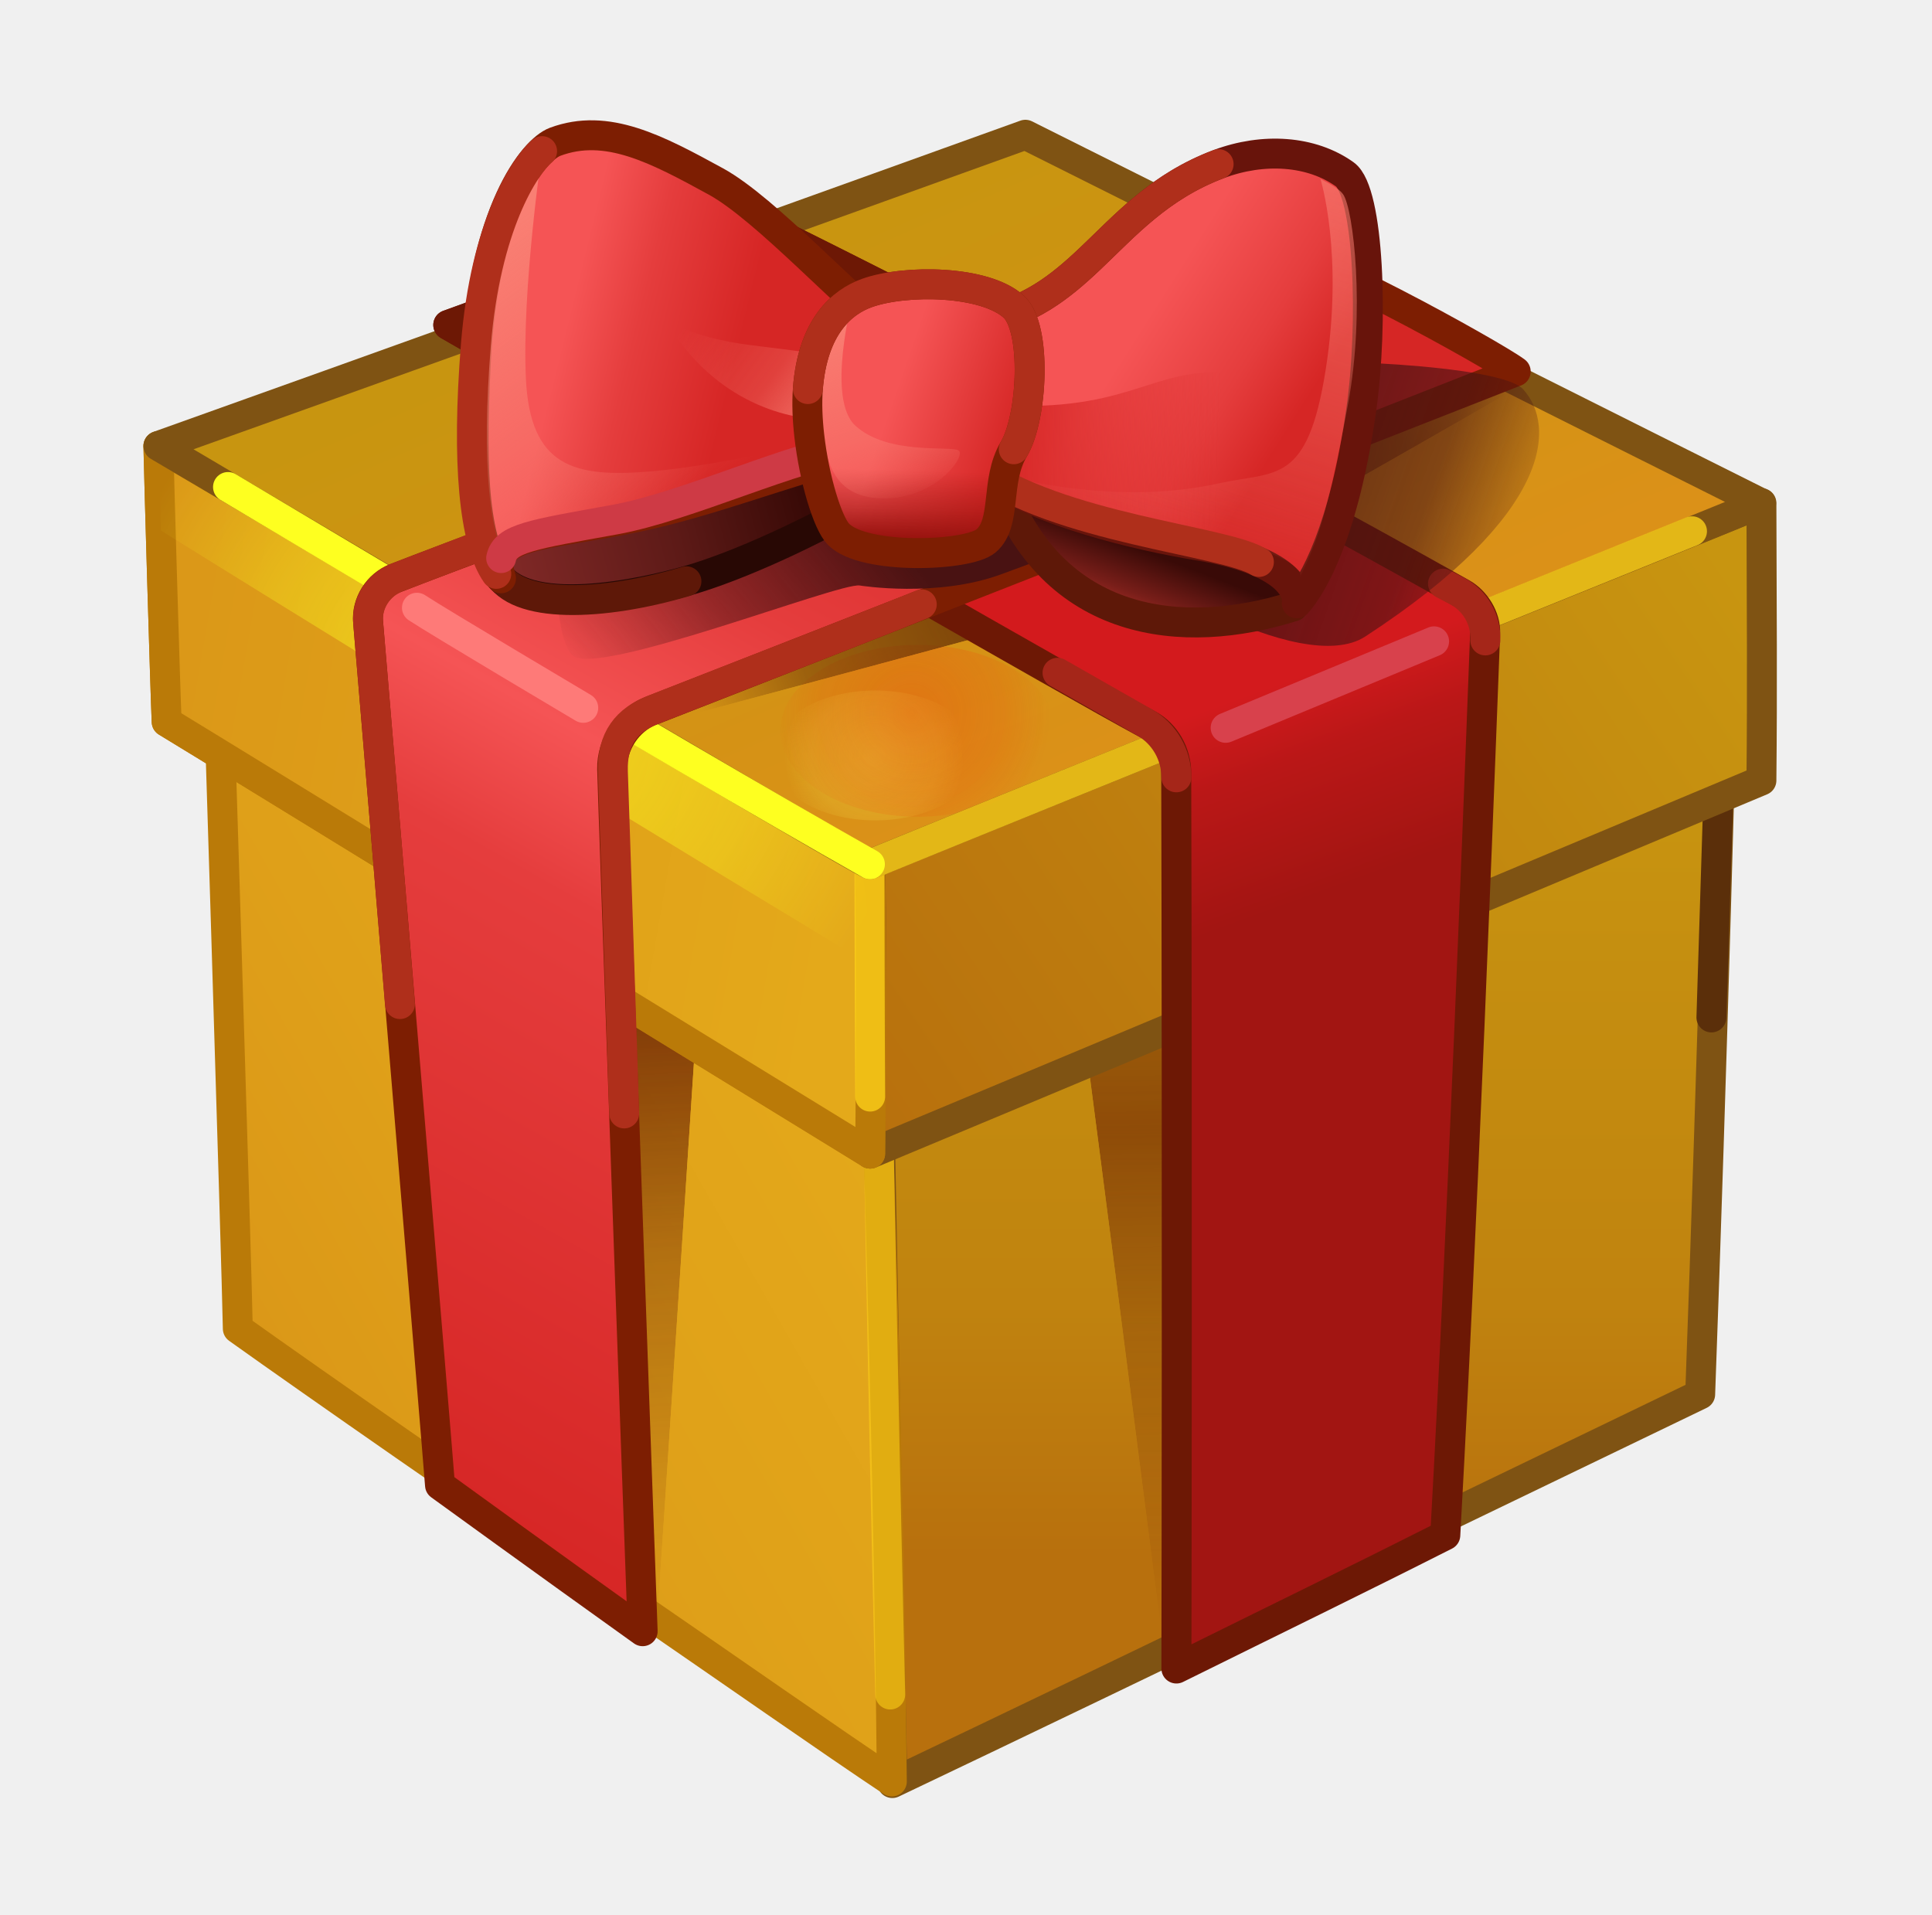
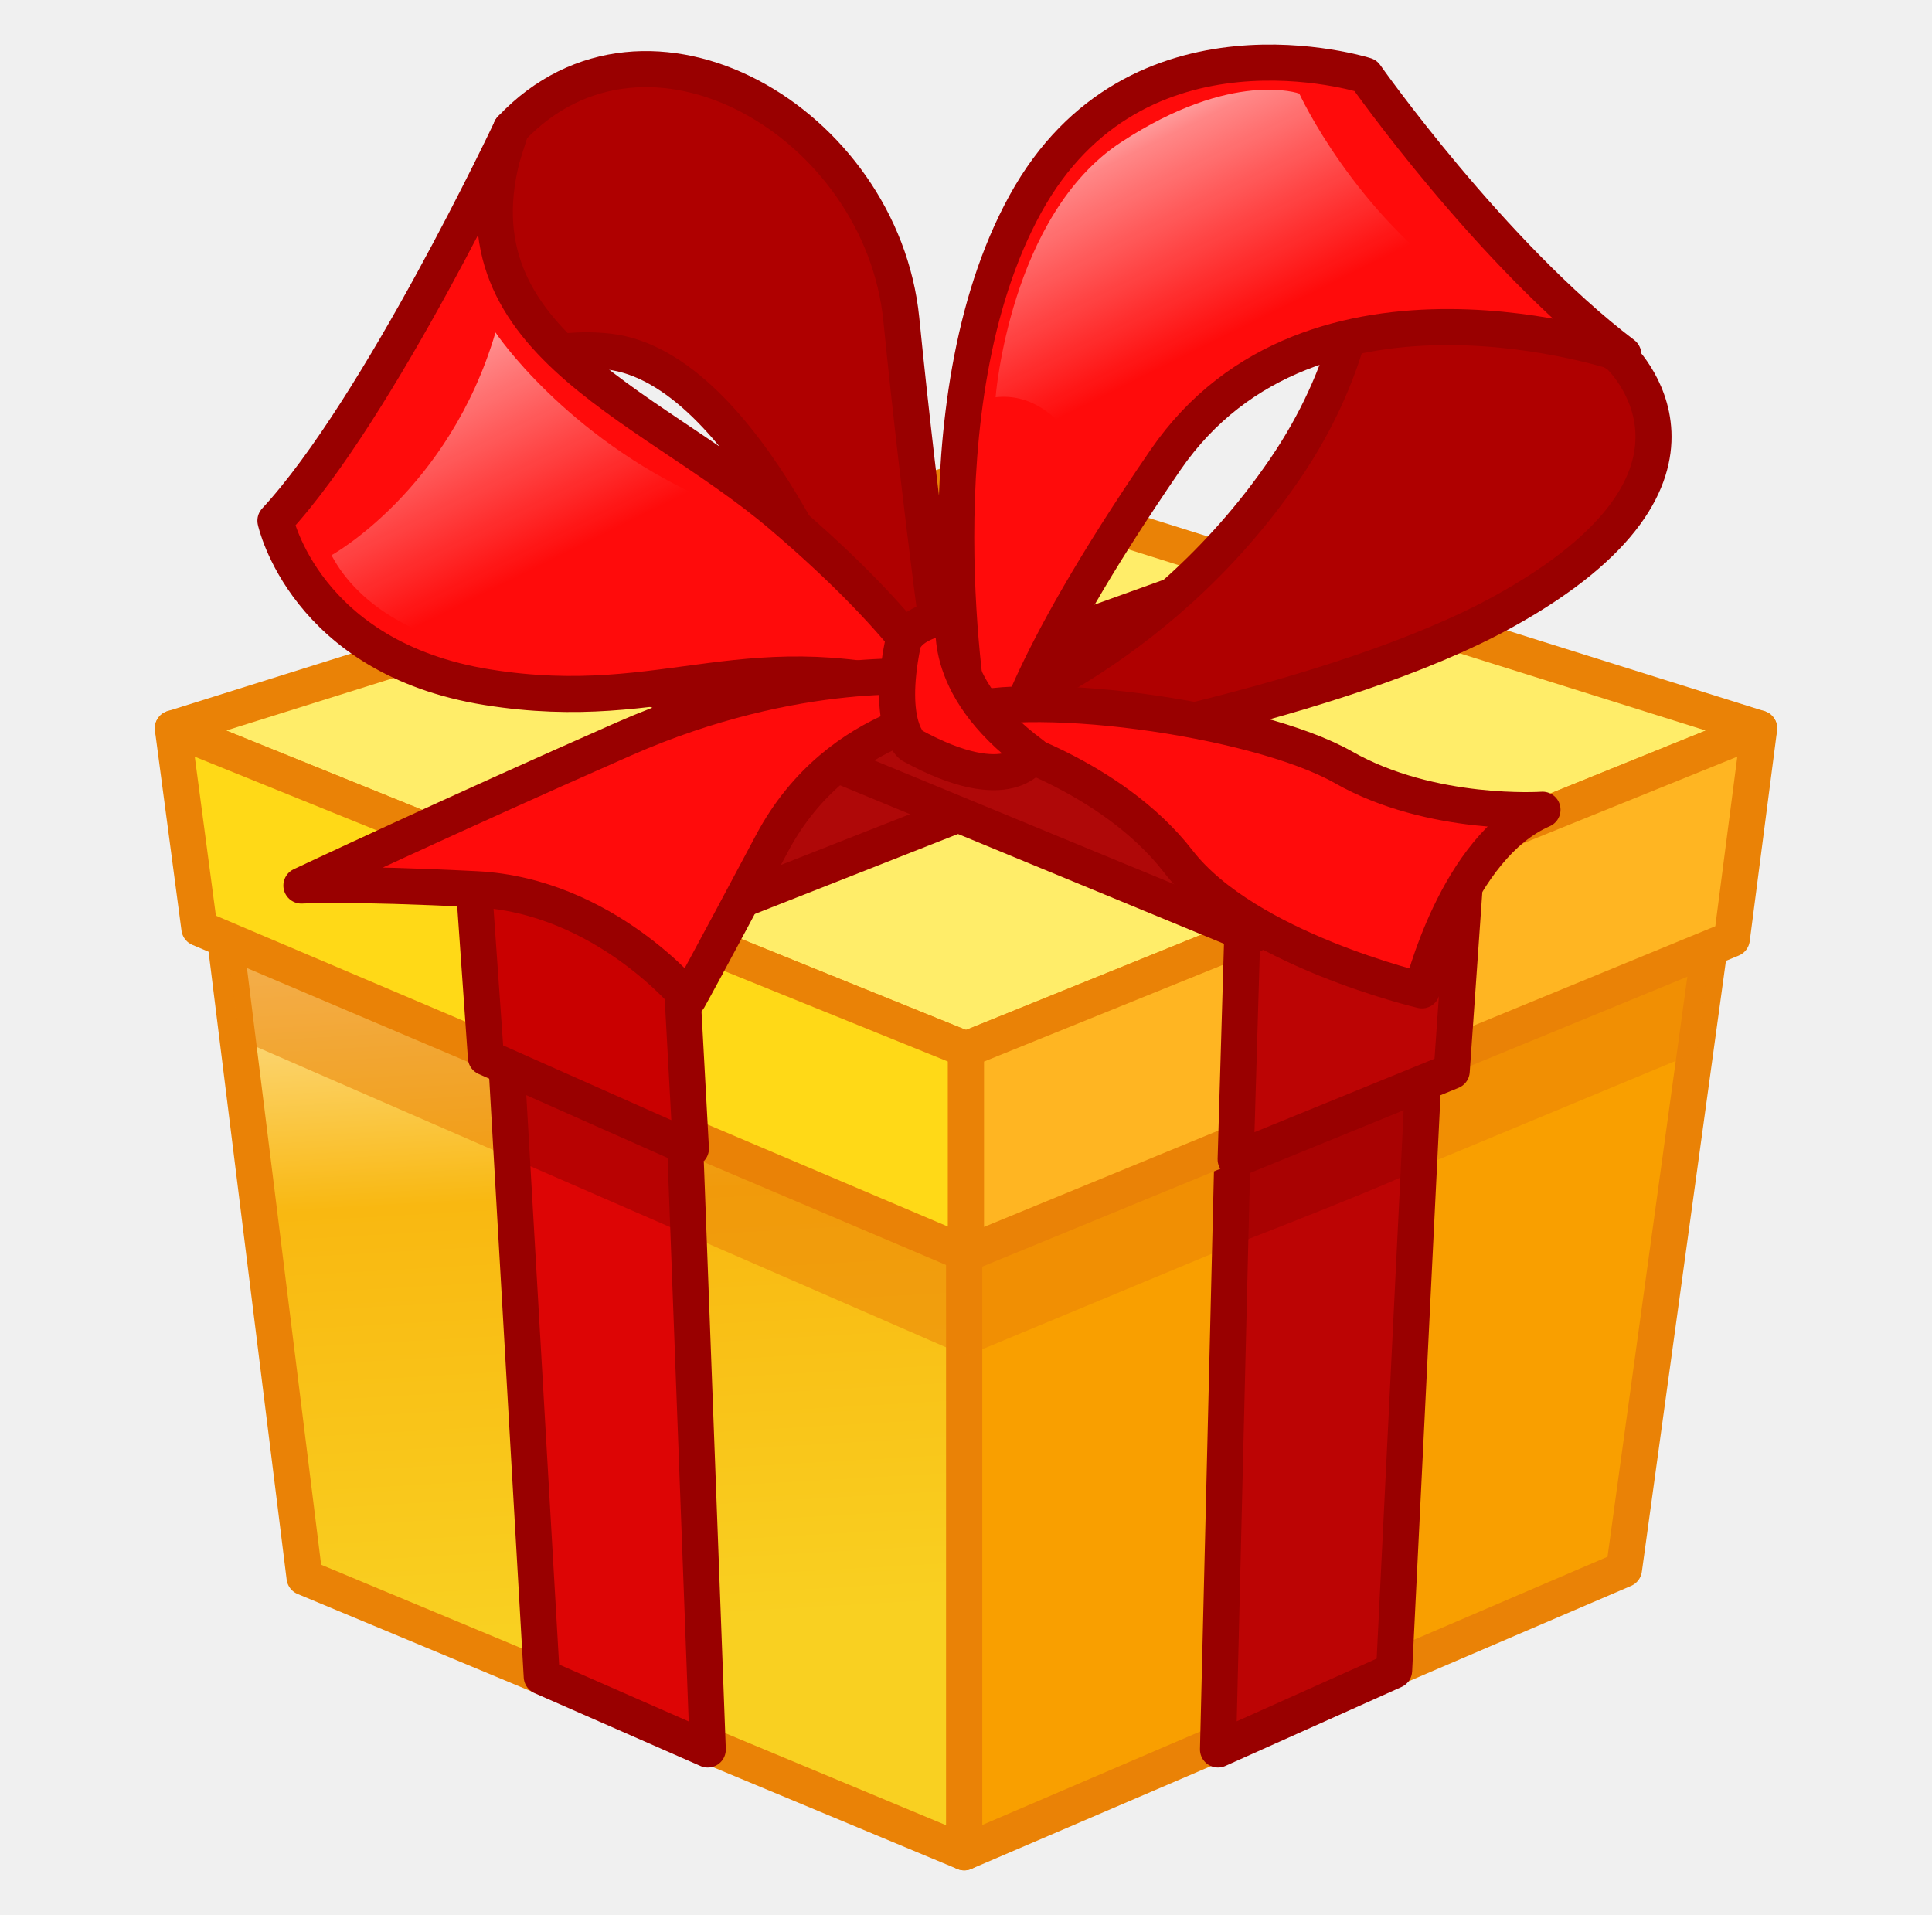
<svg xmlns="http://www.w3.org/2000/svg" width="113" height="112" viewBox="0 0 113 112" fill="none">
-   <mask id="mask0_40_5875" style="mask-type:luminance" maskUnits="userSpaceOnUse" x="0" y="0" width="113" height="112">
-     <path d="M112.5 0H0.5V112H112.5V0Z" fill="white" />
-   </mask>
-   <g mask="url(#mask0_40_5875)">
-     <path d="M53.456 68.118C53.456 68.118 26.121 72.969 14.363 77.112C13.735 55.125 12.539 33.867 12.539 33.867C12.539 33.867 36.171 31.328 53.458 24.664C53.539 26.978 53.456 68.118 53.456 68.118Z" fill="url(#paint0_linear_40_5875)" />
-     <path d="M53.456 68.118C53.456 68.118 26.121 72.969 14.363 77.112C13.735 55.125 12.539 33.867 12.539 33.867C12.539 33.867 36.171 31.328 53.458 24.664C53.539 26.978 53.456 68.118 53.456 68.118Z" stroke="#76430E" stroke-width="1.75" stroke-linecap="round" stroke-linejoin="round" />
-     <path d="M53.283 62.185C62.733 67.582 83.032 74.332 98.301 81.387C99.484 59.828 100.688 36.153 100.688 36.153C100.688 36.153 81.603 28.189 53.536 24.779C52.901 31.44 51.477 38.717 53.283 62.185Z" fill="url(#paint1_linear_40_5875)" />
-     <path d="M53.283 62.185C62.733 67.582 83.032 74.332 98.301 81.387C99.484 59.828 100.688 36.153 100.688 36.153C100.688 36.153 81.603 28.189 53.536 24.779C52.901 31.44 51.477 38.717 53.283 62.185Z" stroke="#7F5313" stroke-width="1.75" stroke-linecap="round" stroke-linejoin="round" />
-     <path d="M56.501 24.535C54.759 43.556 56.57 67.31 56.57 67.31" stroke="#6B3700" stroke-width="1.75" stroke-linecap="round" stroke-linejoin="round" />
-     <path d="M99.441 81.556C96.34 83.043 64.443 98.465 52.191 104.289C52.139 101.008 51.264 56 51.264 56C51.264 56 99.248 36.705 100.841 36.014C100.715 40.866 100.141 62.508 99.441 81.556Z" fill="url(#paint2_linear_40_5875)" />
-     <path d="M99.441 81.556C96.34 83.043 64.443 98.465 52.191 104.289C52.139 101.008 51.264 56 51.264 56C51.264 56 99.248 36.705 100.841 36.014C100.715 40.866 100.141 62.508 99.441 81.556Z" stroke="#7F5313" stroke-width="1.75" stroke-linecap="round" stroke-linejoin="round" />
-     <path d="M52.163 104.197C48.748 101.927 42.66 97.663 36.208 93.228C27.763 87.422 18.646 81.09 13.909 77.711C13.858 74.43 12.6 34.371 12.6 34.371C12.6 34.371 35.172 46.922 51.185 55.92C51.141 63.219 51.906 79.078 52.163 104.197Z" fill="url(#paint3_linear_40_5875)" />
-     <path d="M52.163 104.197C48.748 101.927 42.66 97.663 36.208 93.228C27.763 87.422 18.646 81.09 13.909 77.711C13.858 74.43 12.6 34.371 12.6 34.371C12.6 34.371 35.172 46.922 51.185 55.92C51.141 63.219 51.906 79.078 52.163 104.197Z" stroke="#BA7A08" stroke-width="1.75" stroke-linecap="round" stroke-linejoin="round" />
-     <g opacity="0.6">
-       <mask id="mask1_40_5875" style="mask-type:luminance" maskUnits="userSpaceOnUse" x="62" y="45" width="17" height="52">
-         <path d="M68.055 96.484C68.055 96.484 62.741 54.836 62.355 52.602C61.969 50.367 78.68 43.148 78.746 46.101C78.812 49.055 78.746 91.399 78.746 91.399L68.055 96.484Z" fill="url(#paint4_linear_40_5875)" />
-       </mask>
-       <g mask="url(#mask1_40_5875)">
-         <path d="M68.055 96.484C68.055 96.484 62.741 54.836 62.355 52.602C61.969 50.367 78.68 43.148 78.746 46.101C78.812 49.055 78.746 91.399 78.746 91.399L68.055 96.484Z" fill="url(#paint5_linear_40_5875)" />
+   <g clip-path="url(#clip0_242_4199)">
+     <mask id="mask0_242_4199" style="mask-type:luminance" maskUnits="userSpaceOnUse" x="-4" y="-4" width="121" height="120">
+       <path d="M116.5 -4H-3.5V116H116.5V-4Z" fill="white" />
+     </mask>
+     <g mask="url(#mask0_242_4199)">
+       <path d="M55.332 29.077L11.901 43.998L56.931 61.995L101.872 43.82L55.332 29.077Z" fill="#FFED69" />
+       <path d="M55.332 29.077L11.901 43.998L56.931 61.995L101.872 43.82L55.332 29.077Z" stroke="#EA8206" stroke-width="2.109" stroke-linecap="round" stroke-linejoin="round" />
+       <path d="M56.309 71.708L55.332 29.077L56.309 71.708Z" fill="#FFED69" />
+       <path d="M56.309 71.708L55.332 29.077" stroke="#EA8206" stroke-width="2.109" stroke-linecap="round" stroke-linejoin="round" />
+       <path d="M17.812 92.256L11.826 44.114L56.398 61.946V108.34L17.812 92.256Z" fill="url(#paint0_linear_242_4199)" />
+       <path d="M17.812 92.256L11.826 44.114L56.398 61.946V108.34L17.812 92.256Z" stroke="#EA8206" stroke-width="2.109" stroke-linecap="round" stroke-linejoin="round" />
+       <path d="M94.985 91.786L101.619 43.581L56.398 61.946V108.34L94.985 91.786Z" fill="#F99F00" />
+       <path d="M94.985 91.786L101.619 43.581L56.398 61.946V108.34L94.985 91.786Z" stroke="#EA8206" stroke-width="2.109" stroke-linecap="round" stroke-linejoin="round" />
+       <g opacity="0.54">
+         <path d="M14.005 60.796L12.452 49.106L56.5 67.353V79.312L14.005 60.796Z" fill="#EA8206" />
+         <path d="M99.242 61.537L100.84 49.224L56.5 67.353V79.312L99.242 61.537Z" fill="#EA8206" />
      </g>
+       <path d="M71.239 102.325L72.386 54.922L83.843 50.925L81.541 97.707L71.239 102.325Z" fill="#BC0404" />
+       <path d="M41.397 102.326L39.613 54.656L28.955 50.659L31.686 98.062L41.397 102.326Z" fill="#DD0505" />
+       <g opacity="0.54">
+         <path d="M29.362 56.112L39.956 60.5L40.314 72.26L29.826 67.69L29.362 56.112Z" fill="#990000" />
+         <path d="M83.446 56.335L72.549 60.791L71.97 72.878C71.97 72.878 83.045 68.603 83.102 68.249C83.16 67.895 83.446 56.335 83.446 56.335Z" fill="#990000" />
+       </g>
+       <path d="M71.239 102.325L72.386 54.922L83.843 50.925L81.541 97.707L71.239 102.325Z" stroke="#990000" stroke-width="2.109" stroke-linecap="round" stroke-linejoin="round" />
+       <path d="M41.397 102.326L39.613 54.656L28.955 50.659L31.686 98.062L41.397 102.326Z" stroke="#990000" stroke-width="2.109" stroke-linecap="round" stroke-linejoin="round" />
+       <path d="M56.5 28.046L10.108 42.602L56.5 61.376L102.891 42.602L56.5 28.046Z" fill="#FFED69" />
+       <path d="M56.5 28.046L10.108 42.602L56.5 61.376L102.891 42.602L56.5 28.046Z" stroke="#EA8206" stroke-width="2.109" stroke-linecap="round" stroke-linejoin="round" />
+       <path d="M11.661 54.292L10.108 42.602L56.5 61.377V73.335L11.661 54.292Z" fill="#FFD917" />
+       <path d="M11.661 54.292L10.108 42.602L56.5 61.377V73.335L11.661 54.292Z" stroke="#EA8206" stroke-width="2.109" stroke-linecap="round" stroke-linejoin="round" />
+       <path d="M101.293 54.916L102.891 42.602L56.5 61.377V73.335L101.293 54.916Z" fill="#FFB522" />
+       <path d="M101.293 54.916L102.891 42.602L56.5 61.377V73.335L101.293 54.916Z" stroke="#EA8206" stroke-width="2.109" stroke-linecap="round" stroke-linejoin="round" />
+       <path d="M27.559 49.584L73.032 33.242L84.046 36.617L38.927 54.38L27.559 49.584Z" fill="#AF0808" />
+       <path d="M27.559 49.584L73.032 33.242L84.046 36.617L38.927 54.38L27.559 49.584Z" stroke="#990000" stroke-width="2.109" stroke-linecap="round" stroke-linejoin="round" />
+       <path d="M40.411 67.178L39.721 54.506L27.559 49.584L28.421 61.85L40.411 67.178Z" fill="#C90000" />
+       <path d="M40.411 67.178L39.721 54.506L27.559 49.584L28.421 61.85L40.411 67.178Z" stroke="#990000" stroke-width="2.109" stroke-linecap="round" stroke-linejoin="round" />
+       <path d="M85.823 49.584L40.349 33.242L29.336 36.617L72.386 54.389L85.823 49.584Z" fill="#AF0808" />
+       <path d="M85.823 49.584L40.349 33.242L29.336 36.617L72.386 54.389L85.823 49.584Z" stroke="#990000" stroke-width="2.109" stroke-linecap="round" stroke-linejoin="round" />
+       <path d="M72.271 67.809L72.652 54.922L85.823 49.584L84.909 62.649L72.271 67.809Z" fill="#BC0404" />
+       <path d="M72.271 67.809L72.652 54.922L85.823 49.584L84.909 62.649L72.271 67.809Z" stroke="#990000" stroke-width="2.109" stroke-linecap="round" stroke-linejoin="round" />
+       <path d="M60.388 44.143C60.388 44.143 78.21 41.15 87.955 35.759C102.324 27.81 94.68 20.779 94.68 20.779C94.68 20.779 80.999 12.399 78.88 5.798C78.88 5.798 82.74 16.337 75.145 27.448C67.551 38.558 56.743 42.103 56.743 42.103L60.388 44.143Z" fill="#AF0000" />
+       <path d="M60.388 44.143C60.388 44.143 78.21 41.15 87.955 35.759C102.324 27.81 94.68 20.779 94.68 20.779C94.68 20.779 80.999 12.399 78.88 5.798C78.88 5.798 82.74 16.337 75.145 27.448C67.551 38.558 56.743 42.103 56.743 42.103L60.388 44.143Z" stroke="#990000" stroke-width="2.109" stroke-linecap="round" stroke-linejoin="round" />
+       <path d="M56.743 42.103C56.743 42.103 53.495 23.713 59.972 11.931C66.448 0.148 79.866 4.412 79.866 4.412C79.866 4.412 87.211 14.86 94.945 20.728C94.945 20.728 76.747 14.408 68.167 26.904C59.587 39.4 58.933 44.029 58.933 44.029L56.743 42.103Z" fill="#FF0B0B" />
+       <path d="M56.743 42.103C56.743 42.103 53.495 23.713 59.972 11.931C66.448 0.148 79.866 4.412 79.866 4.412C79.866 4.412 87.211 14.86 94.945 20.728C94.945 20.728 76.747 14.408 68.167 26.904C59.587 39.4 58.933 44.029 58.933 44.029L56.743 42.103Z" stroke="#990000" stroke-width="2.109" stroke-linecap="round" stroke-linejoin="round" />
+       <path d="M58.231 23.236C58.231 23.236 59.06 12.578 65.573 8.315C72.086 4.052 75.994 5.473 75.994 5.473C75.994 5.473 79.192 12.46 85.823 16.96C85.823 16.96 74.337 17.078 69.6 21.697C64.863 26.315 64.271 28.565 64.271 28.565C64.271 28.565 62.376 22.763 58.231 23.236Z" fill="url(#paint1_linear_242_4199)" />
+       <path d="M49.767 37.757L55.379 40.827C55.379 40.827 53.868 30.178 52.717 18.679C51.565 7.18 37.861 -0.909 29.889 7.538C29.889 7.538 25.939 20.688 21.592 27.663C21.592 27.663 27.483 19.638 35.602 20.563C43.721 21.488 49.767 37.757 49.767 37.757Z" fill="#AF0000" />
+       <path d="M49.767 37.757L55.379 40.827C55.379 40.827 53.868 30.178 52.717 18.679C51.565 7.18 37.861 -0.909 29.889 7.538C29.889 7.538 25.939 20.688 21.592 27.663C21.592 27.663 27.483 19.638 35.602 20.563C43.721 21.488 49.767 37.757 49.767 37.757Z" stroke="#990000" stroke-width="2.109" stroke-linecap="round" stroke-linejoin="round" />
+       <path d="M55.38 40.827C55.38 40.827 53.639 36.888 45.682 30.125C37.725 23.361 25.426 19.77 29.89 7.538C29.89 7.538 22.178 23.905 16.109 30.453C16.109 30.453 17.824 38.485 28.515 40.196C39.205 41.907 43.662 37.281 55.38 40.827Z" fill="#FF0B0B" />
+       <path d="M55.38 40.827C55.38 40.827 53.639 36.888 45.682 30.125C37.725 23.361 25.426 19.77 29.89 7.538C29.89 7.538 22.178 23.905 16.109 30.453C16.109 30.453 17.824 38.485 28.515 40.196C39.205 41.907 43.662 37.281 55.38 40.827Z" stroke="#990000" stroke-width="2.109" stroke-linecap="round" stroke-linejoin="round" />
+       <path d="M19.389 32.473C19.389 32.473 26.257 28.683 28.981 19.446C28.981 19.446 33.007 25.486 41.178 29.157C41.178 29.157 33.007 31.999 31.704 38.631C31.704 38.631 22.468 38.275 19.389 32.473Z" fill="url(#paint2_linear_242_4199)" />
+       <path d="M57.794 43.279C57.794 43.279 64.962 45.273 68.922 50.392C72.882 55.512 83.167 57.924 83.167 57.924C83.167 57.924 85.173 49.558 90.218 47.36C90.218 47.36 83.731 47.809 78.581 44.88C73.43 41.952 59.65 40.087 55.433 41.891L57.794 43.279Z" fill="#FF0B0B" />
+       <path d="M57.794 43.279C57.794 43.279 64.962 45.273 68.922 50.392C72.882 55.512 83.167 57.924 83.167 57.924C83.167 57.924 85.173 49.558 90.218 47.36C90.218 47.36 83.731 47.809 78.581 44.88C73.43 41.952 59.65 40.087 55.433 41.891L57.794 43.279Z" stroke="#990000" stroke-width="2.109" stroke-linecap="round" stroke-linejoin="round" />
+       <path d="M56.672 41.525C56.672 41.525 49.078 41.942 45.153 49.327C41.227 56.711 40.275 58.406 40.275 58.406C40.275 58.406 35.359 52.389 27.856 52.009C20.352 51.63 17.628 51.795 17.628 51.795C17.628 51.795 26.305 47.704 36.498 43.216C46.691 38.728 54.657 39.634 54.657 39.634L56.672 41.525Z" fill="#FF0B0B" />
+       <path d="M56.672 41.525C56.672 41.525 49.078 41.942 45.153 49.327C41.227 56.711 40.275 58.406 40.275 58.406C40.275 58.406 35.359 52.389 27.856 52.009C20.352 51.63 17.628 51.795 17.628 51.795C17.628 51.795 26.305 47.704 36.498 43.216C46.691 38.728 54.657 39.634 54.657 39.634L56.672 41.525Z" stroke="#990000" stroke-width="2.109" stroke-linecap="round" stroke-linejoin="round" />
+       <path d="M55.854 35.988C55.854 35.988 54.761 39.999 60.387 44.143C60.387 44.143 59.109 46.774 53.311 43.591C53.311 43.591 51.836 42.501 52.795 37.7C52.795 37.7 52.901 36.343 55.854 35.988Z" fill="#FF0B0B" />
+       <path d="M55.854 35.988C55.854 35.988 54.761 39.999 60.387 44.143C60.387 44.143 59.109 46.774 53.311 43.591C53.311 43.591 51.836 42.501 52.795 37.7C52.795 37.7 52.901 36.343 55.854 35.988Z" stroke="#990000" stroke-width="2.109" stroke-linecap="round" stroke-linejoin="round" />
    </g>
-     <g opacity="0.8">
-       <mask id="mask2_40_5875" style="mask-type:luminance" maskUnits="userSpaceOnUse" x="31" y="45" width="11" height="50">
-         <path d="M41.259 51.622C41.078 55.015 38.444 94.697 38.444 94.697L31.682 90.055C31.682 90.055 31.638 48.343 31.682 45.992C31.727 43.64 41.44 48.229 41.259 51.622Z" fill="url(#paint6_linear_40_5875)" />
-       </mask>
-       <g mask="url(#mask2_40_5875)">
-         <path d="M41.259 51.622C41.078 55.015 38.444 94.697 38.444 94.697L31.682 90.055C31.682 90.055 31.638 48.343 31.682 45.992C31.727 43.64 41.44 48.229 41.259 51.622Z" fill="url(#paint7_linear_40_5875)" />
-       </g>
-     </g>
-     <path d="M100.777 36.722C100.77 38.39 100.098 59.509 100.098 59.509" stroke="#5B2F0A" stroke-width="1.75" stroke-linecap="round" stroke-linejoin="round" />
-     <g opacity="0.6">
-       <path d="M52.067 99.11C52.067 99.11 51.578 79.488 51.242 57.778" stroke="#FCCF18" stroke-width="1.75" stroke-linecap="round" stroke-linejoin="round" />
-     </g>
-     <g opacity="0.8">
-       <path d="M102.104 38.124C102.104 38.124 77.56 44.592 47.694 52.794" stroke="#FCCF18" stroke-width="1.859" stroke-linecap="round" stroke-linejoin="round" />
-     </g>
-     <path d="M47.584 52.803C35.293 45.716 10.815 33.128 10.815 33.128" stroke="#FEFF20" stroke-width="1.859" stroke-linecap="round" stroke-linejoin="round" />
-     <path d="M50.894 67.474C50.867 63.629 51.014 52.053 50.883 50.55C51.431 50.304 59.077 47.205 68.4 43.433C81.94 37.955 99.017 31.059 103.023 29.427C103.039 35.382 103.079 40.194 103.023 45.65C101.154 46.438 88.725 51.646 76.46 56.781C64.244 61.896 52.19 66.94 50.894 67.474Z" fill="url(#paint8_linear_40_5875)" />
-     <path d="M50.894 67.474C50.867 63.629 51.014 52.053 50.883 50.55C51.431 50.304 59.077 47.205 68.4 43.433C81.94 37.955 99.017 31.059 103.023 29.427C103.039 35.382 103.079 40.194 103.023 45.65C101.154 46.438 88.725 51.646 76.46 56.781C64.244 61.896 52.19 66.94 50.894 67.474Z" stroke="#7F5313" stroke-width="1.75" stroke-linecap="round" stroke-linejoin="round" />
-     <path d="M50.894 67.474C49.577 66.67 39.219 60.304 29.199 54.149C20.084 48.55 11.247 43.124 9.748 42.218C9.663 40.34 9.291 27.515 9.264 26.092C9.264 26.092 20.851 32.9 31.8 39.333C41.351 44.945 50.417 50.272 50.884 50.547C50.974 55.05 50.936 64.053 50.894 67.474Z" fill="url(#paint9_linear_40_5875)" />
-     <path d="M50.894 67.474C49.577 66.67 39.219 60.304 29.199 54.149C20.084 48.55 11.247 43.124 9.748 42.218C9.663 40.34 9.291 27.515 9.264 26.092C9.264 26.092 20.851 32.9 31.8 39.333C41.351 44.945 50.417 50.272 50.884 50.547C50.974 55.05 50.936 64.053 50.894 67.474Z" stroke="#BA7A08" stroke-width="1.75" stroke-linecap="round" stroke-linejoin="round" />
-     <g opacity="0.6">
-       <path d="M9.416 31.032C9.416 31.032 26.914 41.946 50.88 56.431C51.031 56.328 50.478 50.306 50.227 50.159C43.594 46.266 9.264 26.092 9.264 26.092L9.416 31.032Z" fill="url(#paint10_radial_40_5875)" />
-     </g>
-     <g opacity="0.8">
-       <path d="M50.852 50.75C50.867 59.992 50.894 64.139 50.894 64.139" stroke="#FCCF18" stroke-width="1.75" stroke-linecap="round" stroke-linejoin="round" />
-     </g>
-     <path d="M50.894 67.474C49.577 66.67 39.219 60.304 29.199 54.149C20.084 48.55 11.247 43.124 9.748 42.218C9.663 40.34 9.291 27.515 9.264 26.092C9.264 26.092 20.851 32.9 31.8 39.333C41.351 44.945 50.417 50.272 50.884 50.547C50.974 55.05 50.936 64.053 50.894 67.474Z" fill="url(#paint11_linear_40_5875)" />
-     <path d="M50.894 67.474C49.577 66.67 39.219 60.304 29.199 54.149C20.084 48.55 11.247 43.124 9.748 42.218C9.663 40.34 9.291 27.515 9.264 26.092C9.264 26.092 20.851 32.9 31.8 39.333C41.351 44.945 50.417 50.272 50.884 50.547C50.974 55.05 50.936 64.053 50.894 67.474Z" stroke="#BA7A08" stroke-width="1.75" stroke-linecap="round" stroke-linejoin="round" />
-     <g opacity="0.6">
-       <path d="M9.416 31.032C9.416 31.032 26.914 41.946 50.88 56.431C51.031 56.328 50.478 50.306 50.227 50.159C43.594 46.266 9.264 26.092 9.264 26.092L9.416 31.032Z" fill="url(#paint12_radial_40_5875)" />
-     </g>
-     <g opacity="0.8">
-       <path d="M50.852 50.75C50.867 59.992 50.894 64.139 50.894 64.139" stroke="#FCCF18" stroke-width="1.75" stroke-linecap="round" stroke-linejoin="round" />
-     </g>
-     <path d="M9.266 26.084C11.344 25.35 24.719 20.552 37.318 16.027C47.5 12.37 57.175 8.893 59.973 7.881C63.07 9.423 73.25 14.525 82.954 19.39C92.483 24.167 101.553 28.714 103.005 29.435C100.31 30.577 69.734 42.875 50.894 50.55C50.661 50.645 11.379 27.306 9.266 26.084Z" fill="url(#paint13_linear_40_5875)" />
-     <path d="M9.266 26.084C11.344 25.35 24.719 20.552 37.318 16.027C47.5 12.37 57.175 8.893 59.973 7.881C63.07 9.423 73.25 14.525 82.954 19.39C92.483 24.167 101.553 28.714 103.005 29.435C100.31 30.577 69.734 42.875 50.894 50.55C50.661 50.645 11.379 27.306 9.266 26.084Z" stroke="#7F5313" stroke-width="1.75" stroke-linecap="round" stroke-linejoin="round" />
-     <g opacity="0.3">
-       <path d="M57.272 44.184C57.272 46.283 54.55 47.984 51.193 47.984C47.836 47.984 45.114 46.283 45.114 44.184C45.114 42.086 47.836 40.385 51.193 40.385C54.55 40.385 57.272 42.086 57.272 44.184Z" fill="url(#paint14_radial_40_5875)" />
-     </g>
-     <g opacity="0.3">
-       <path d="M61.719 42.743C61.719 45.52 58.119 47.77 53.677 47.77C49.236 47.77 45.635 45.52 45.635 42.743C45.635 39.967 49.236 37.717 53.677 37.717C58.119 37.717 61.719 39.967 61.719 42.743Z" fill="url(#paint15_radial_40_5875)" />
-     </g>
-     <g opacity="0.8">
-       <path d="M98.963 31.072C98.963 31.072 60.314 46.703 50.913 50.55" stroke="#FCCF18" stroke-width="1.75" stroke-linecap="round" stroke-linejoin="round" />
-     </g>
-     <path d="M50.88 50.547C39.055 43.859 13.336 28.484 13.336 28.484" stroke="#FEFF20" stroke-width="1.75" stroke-linecap="round" stroke-linejoin="round" />
-     <mask id="mask3_40_5875" style="mask-type:luminance" maskUnits="userSpaceOnUse" x="37" y="22" width="52" height="21">
-       <path d="M68.435 34.244C68.435 34.244 89.203 22.508 88.901 22.543C78.751 23.733 60.39 31.859 46.272 38.407C43.011 39.92 39.975 41.349 37.321 42.588C37.414 42.656 68.435 34.244 68.435 34.244Z" fill="url(#paint16_radial_40_5875)" />
-     </mask>
-     <g mask="url(#mask3_40_5875)">
-       <path d="M68.435 34.244C68.435 34.244 89.203 22.508 88.901 22.543C78.751 23.733 60.39 31.859 46.272 38.407C43.011 39.92 39.975 41.349 37.321 42.588C37.414 42.656 68.435 34.244 68.435 34.244Z" fill="url(#paint17_radial_40_5875)" />
-     </g>
-     <path d="M62.689 22.401C55.133 18.539 50.289 16.06 43.605 12.736C39.274 14.24 33.422 16.386 26.22 19.006C33.525 23.2 41.721 27.945 46.383 30.587C46.875 22.531 53.957 21.485 62.689 22.401Z" fill="#D31A1D" />
-     <path d="M62.689 22.401C55.133 18.539 50.289 16.06 43.605 12.736C39.274 14.24 33.422 16.386 26.22 19.006C33.525 23.2 41.721 27.945 46.383 30.587C46.875 22.531 53.957 21.485 62.689 22.401Z" stroke="#6D1805" stroke-width="1.755" stroke-linecap="round" stroke-linejoin="round" />
-     <path d="M84.532 89.792C84.663 87.326 85.521 72.615 86.864 37.023C86.898 36.115 86.295 35.149 85.505 34.706C71.167 26.656 58.469 20.128 43.605 12.736C39.274 14.24 33.422 16.386 26.22 19.006C45.617 30.143 61.885 39.527 67.164 42.387C68.171 42.933 68.793 44.053 68.796 45.195C68.855 66.963 68.819 92.6 68.806 97.588C74.739 94.65 79.195 92.49 84.532 89.792Z" fill="url(#paint18_linear_40_5875)" />
-     <path d="M84.532 89.792C84.663 87.326 85.521 72.615 86.864 37.023C86.898 36.115 86.295 35.149 85.505 34.706C71.167 26.656 58.469 20.128 43.605 12.736C39.274 14.24 33.422 16.386 26.22 19.006C45.617 30.143 61.885 39.527 67.164 42.387C68.171 42.933 68.793 44.053 68.796 45.195C68.855 66.963 68.819 92.6 68.806 97.588C74.739 94.65 79.195 92.49 84.532 89.792Z" stroke="#6D1805" stroke-width="1.755" stroke-linecap="round" stroke-linejoin="round" />
-     <path d="M83.876 37.513L71.688 42.568" stroke="#D8414C" stroke-width="1.755" stroke-linecap="round" stroke-linejoin="round" />
-     <path d="M61.856 39.35L66.948 42.255C68.096 42.909 68.805 44.135 68.805 45.463" stroke="#A52619" stroke-width="1.755" stroke-linecap="round" stroke-linejoin="round" />
-     <path d="M86.874 37.455C86.929 36.252 86.285 35.127 85.224 34.57L84.401 34.138" stroke="#A52619" stroke-width="1.755" stroke-linecap="round" stroke-linejoin="round" />
-     <path d="M53.298 22.142C68.081 16.655 72.141 15.257 74.158 14.727C75.759 14.306 87.391 20.78 88.652 21.727C88.652 21.727 80.596 24.889 70.889 28.701C75.641 17.882 72.447 19.414 53.298 22.142Z" fill="url(#paint19_linear_40_5875)" />
-     <path d="M53.298 22.142C68.081 16.655 72.141 15.257 74.158 14.727C75.759 14.306 87.391 20.78 88.652 21.727C88.652 21.727 80.596 24.889 70.889 28.701C75.641 17.882 72.447 19.414 53.298 22.142Z" stroke="#7D1E02" stroke-width="1.75" stroke-linecap="round" stroke-linejoin="round" />
-     <path d="M25.735 86.868C25.602 85.012 21.65 37.75 21.529 36.367C21.434 35.281 22.102 34.215 23.126 33.814C29.211 31.431 58.342 20.708 57.98 21.218C52.163 29.389 52.729 31.272 69.696 29.177C69.696 29.177 42.705 39.771 38.048 41.584C36.709 42.106 35.769 43.545 35.804 44.994C35.858 47.21 37.388 90.125 37.589 95.408C31.918 91.355 25.735 86.868 25.735 86.868Z" fill="url(#paint20_linear_40_5875)" />
-     <path d="M25.735 86.868C25.602 85.012 21.65 37.75 21.529 36.367C21.434 35.281 22.102 34.215 23.126 33.814C29.211 31.431 58.342 20.708 57.98 21.218C52.163 29.389 52.729 31.272 69.696 29.177C69.696 29.177 42.705 39.771 38.048 41.584C36.709 42.106 35.769 43.545 35.804 44.994C35.858 47.21 37.388 90.125 37.589 95.408C31.918 91.355 25.735 86.868 25.735 86.868Z" stroke="#7D1E02" stroke-width="1.75" stroke-linecap="round" stroke-linejoin="round" />
-     <path d="M24.386 35.545C25.492 36.285 34.114 41.401 34.114 41.401" stroke="#FE7A78" stroke-width="1.75" stroke-linecap="round" stroke-linejoin="round" />
-     <path d="M23.392 58.727C23.354 58.178 21.582 36.907 21.536 36.483C21.409 35.305 22.126 34.191 23.234 33.769C32.711 30.16 46.273 24.829 47.422 24.457" stroke="#AF2F1B" stroke-width="1.75" stroke-linecap="round" stroke-linejoin="round" />
-     <path d="M53.914 35.349C53.043 35.729 43.949 39.265 38.236 41.499C36.67 42.111 35.787 43.175 35.847 45.135C35.867 45.773 36.489 64.249 36.508 65.123" stroke="#AF2F1B" stroke-width="1.75" stroke-linecap="round" stroke-linejoin="round" />
-     <path d="M32.827 31.998C32.425 33.404 32.498 37.297 33.476 38.321C34.773 39.68 49.034 34.072 50.276 34.244C50.276 34.244 54.831 34.991 58.641 33.559C63.828 31.609 68.667 30.13 69.019 29.427C69.404 28.656 65.081 24.181 58.121 23.19C55.239 22.779 33.148 30.873 32.827 31.998Z" fill="url(#paint21_linear_40_5875)" />
-     <path d="M72.546 21.296C76.517 20.853 87.763 21.331 89.075 22.757C91.04 24.893 90.794 30.099 79.85 37.231C76.161 39.635 65.61 33.532 61.79 29.528C57.97 25.524 67.879 21.817 72.546 21.296Z" fill="url(#paint22_linear_40_5875)" />
-     <path d="M51.094 29.036C47.499 31.122 43.212 33.112 40.172 33.976C37.757 34.662 30.485 36.336 28.921 33.262C26.398 28.305 28.839 17.072 31.816 14.863C31.996 14.729 37.291 22.587 50.984 18.499" fill="url(#paint23_linear_40_5875)" />
-     <path d="M51.094 29.036C47.499 31.122 43.212 33.112 40.172 33.976C37.757 34.662 30.485 36.336 28.921 33.262C26.398 28.305 28.839 17.072 31.816 14.863C31.996 14.729 37.291 22.587 50.984 18.499" stroke="#280804" stroke-width="1.75" stroke-linecap="round" stroke-linejoin="round" />
-     <path d="M29.12 33.461C30.113 35.629 35.254 35.465 40.149 34" stroke="#5E1808" stroke-width="1.75" stroke-linecap="round" stroke-linejoin="round" />
-     <path d="M75.199 28.554C69.626 29.685 62.254 30.305 59.834 27.913C54.926 23.06 45.945 28.437 37.202 30.253C31.733 31.388 28.445 31.172 29.302 33.824C27.789 31.883 27.479 28.078 27.834 21.146C28.281 12.414 31.185 8.772 32.471 8.292C35.5 7.164 38.41 8.721 41.876 10.617C44.811 12.225 49.664 17.609 52.612 19.814C58.099 23.92 66.945 21.054 77.573 13.356C78.812 18.265 79.147 27.753 75.199 28.554Z" fill="url(#paint24_linear_40_5875)" />
-     <path d="M75.199 28.554C69.626 29.685 62.254 30.305 59.834 27.913C54.926 23.06 45.945 28.437 37.202 30.253C31.733 31.388 28.445 31.172 29.302 33.824C27.789 31.883 27.479 28.078 27.834 21.146C28.281 12.414 31.185 8.772 32.471 8.292C35.5 7.164 38.41 8.721 41.876 10.617C44.811 12.225 49.664 17.609 52.612 19.814C58.099 23.92 66.945 21.054 77.573 13.356C78.812 18.265 79.147 27.753 75.199 28.554Z" stroke="#7D1E02" stroke-width="1.75" stroke-linecap="round" stroke-linejoin="round" />
-     <path d="M50.212 26.396C50.212 26.396 42.226 29.269 38.323 30.034C31.125 31.445 29.241 30.912 29.028 33.565C28.992 34.016 27.023 30.351 27.834 20.162C28.384 13.244 30.656 9.723 31.706 8.839C31.706 8.839 30.512 16.964 30.759 22.146C31.006 27.326 33.6 27.945 38.047 27.573C42.495 27.203 49.411 25.486 49.411 25.486L50.212 26.396Z" fill="url(#paint25_linear_40_5875)" />
-     <path d="M29.028 33.565C27.731 31.712 27.278 27.081 27.834 20.162C28.392 13.245 30.656 9.723 31.706 8.839" stroke="#AF2F1B" stroke-width="1.75" stroke-linecap="round" stroke-linejoin="round" />
-     <g opacity="0.6">
-       <path d="M48.456 24.473C46.366 24.682 41.744 23.567 38.985 18.791C38.985 18.791 40.591 19.697 43.35 20.108C46.109 20.52 49.279 20.603 49.568 21.756C49.856 22.909 49.691 24.35 48.456 24.473Z" fill="url(#paint26_linear_40_5875)" />
-     </g>
-     <path d="M29.312 32.641C29.567 31.485 31.066 31.275 35.966 30.39C40.196 29.626 46.547 26.605 50.125 26.163" stroke="#CE3A45" stroke-width="1.75" stroke-linecap="round" stroke-linejoin="round" />
-     <path d="M57.008 27.327C58.738 31.403 62.334 35.443 68.003 36.51C71.173 37.107 74.776 36.55 75.847 35.287C76.791 34.172 76.711 32.206 69.979 29.365C63.247 26.524 57.008 27.327 57.008 27.327Z" fill="url(#paint27_linear_40_5875)" />
-     <path d="M58.472 28.175C61.531 36.695 69.188 37.515 75.651 35.467" stroke="#5E1808" stroke-width="1.75" stroke-linecap="round" stroke-linejoin="round" />
-     <path d="M79.614 23.992C78.614 31.019 76.834 34.168 75.847 35.286C75.847 35.286 76.403 32.947 70.04 31.898C66.588 31.327 60.915 30.008 57.547 27.713C57.361 27.588 57.378 18.742 57.378 18.742C60.196 18.235 62.009 16.788 63.753 15.136C65.832 13.166 67.812 10.905 71.275 9.6C73.889 8.616 76.705 8.805 78.656 10.2C80.07 11.21 80.344 18.867 79.614 23.992Z" fill="url(#paint28_linear_40_5875)" />
-     <path d="M79.614 23.992C78.614 31.019 76.834 34.168 75.847 35.286C75.847 35.286 76.403 32.947 70.04 31.898C66.588 31.327 60.915 30.008 57.547 27.713C57.361 27.588 57.378 18.742 57.378 18.742C60.196 18.235 62.009 16.788 63.753 15.136C65.832 13.166 67.812 10.905 71.275 9.6C73.889 8.616 76.705 8.805 78.656 10.2C80.07 11.21 80.344 18.867 79.614 23.992Z" stroke="#68140B" stroke-width="1.75" stroke-linecap="round" stroke-linejoin="round" />
-     <path d="M60.222 23.744C67.261 23.683 68.064 20.78 73.87 22.146C76.749 22.823 73.685 31.485 72.388 32.35C71.091 33.215 57.008 27.327 57.008 27.327L60.222 23.744Z" fill="url(#paint29_linear_40_5875)" />
-     <g opacity="0.6">
-       <path d="M78.849 23.609C77.552 30.587 76.953 31.773 76.066 33.7C76.066 33.7 76.294 32.346 69.93 31.296C66.478 30.725 60.377 29.621 57.008 27.327C57.008 27.327 64.224 29.84 71.276 28.274C74.631 27.528 76.464 28.398 77.534 21.645C78.606 14.89 77.234 10.473 77.234 10.473C77.77 10.738 78.332 11.049 78.551 11.355C79.17 12.219 79.85 18.215 78.849 23.609Z" fill="url(#paint30_linear_40_5875)" />
-     </g>
-     <path d="M73.632 32.87C71.648 31.609 61.914 30.925 57.008 27.327" stroke="#AF2F1B" stroke-width="1.75" stroke-linecap="round" stroke-linejoin="round" />
-     <path d="M57.379 18.741C60.418 18.194 62.289 16.553 64.164 14.741C66.101 12.87 68.041 10.818 71.276 9.6" stroke="#AF2F1B" stroke-width="1.75" stroke-linecap="round" stroke-linejoin="round" />
-     <path d="M59.295 26.276C58.181 28.131 58.923 30.57 57.672 31.637C56.609 32.541 50.523 32.762 49.042 31.248C48.407 30.601 47.622 28.028 47.334 25.486C47.226 24.537 47.187 23.594 47.25 22.756C47.528 19.081 49.269 17.648 50.709 17.137C52.962 16.334 57.595 16.395 59.295 17.939C60.653 19.173 60.406 24.423 59.295 26.276Z" fill="url(#paint31_linear_40_5875)" />
-     <path d="M59.295 26.276C58.181 28.131 58.923 30.57 57.672 31.638C56.608 32.541 50.523 32.762 49.042 31.248C48.407 30.601 47.622 28.028 47.333 25.486C47.333 25.486 49.761 26.524 53.314 26.833C56.864 27.141 59.295 26.276 59.295 26.276Z" fill="url(#paint32_linear_40_5875)" />
-     <path d="M49.847 17.549C49.847 17.549 48.318 23.335 50.029 24.897C51.923 26.627 55.526 26.061 56.051 26.339C56.576 26.617 54.723 29.211 51.604 29.149C48.485 29.087 48.052 26.616 48.083 23.281C48.114 19.946 49.847 17.549 49.847 17.549Z" fill="url(#paint33_linear_40_5875)" />
-     <path d="M59.295 26.276C58.181 28.131 58.923 30.57 57.672 31.637C56.609 32.541 50.523 32.762 49.042 31.248C48.407 30.601 47.622 28.028 47.334 25.486C47.226 24.537 47.187 23.594 47.25 22.756C47.528 19.081 49.269 17.648 50.709 17.137C52.962 16.334 57.595 16.395 59.295 17.939C60.653 19.173 60.406 24.423 59.295 26.276Z" stroke="#7D1E02" stroke-width="1.75" stroke-linecap="round" stroke-linejoin="round" />
-     <path d="M59.294 26.277C60.405 24.424 60.652 19.174 59.294 17.939C57.595 16.394 52.963 16.332 50.708 17.136C49.269 17.648 47.528 19.081 47.25 22.756" stroke="#AF2F1B" stroke-width="1.75" stroke-linecap="round" stroke-linejoin="round" />
  </g>
  <defs>
-     <linearGradient id="paint0_linear_40_5875" x1="39.816" y1="51.022" x2="41.835" y2="32.605" gradientUnits="userSpaceOnUse">
-       <stop stop-color="#8B5100" />
-       <stop offset="0.38" stop-color="#9F5A00" />
-       <stop offset="1" stop-color="#B46300" />
+     <linearGradient id="paint0_linear_242_4199" x1="36.343" y1="95.141" x2="33.501" y2="44.693" gradientUnits="userSpaceOnUse">
+       <stop stop-color="#F9D021" />
+       <stop offset="0.5" stop-color="#F9B811" />
+       <stop offset="1" stop-color="white" />
    </linearGradient>
-     <linearGradient id="paint1_linear_40_5875" x1="75.734" y1="70.317" x2="79.721" y2="38.243" gradientUnits="userSpaceOnUse">
-       <stop stop-color="#7D4800" />
-       <stop offset="0.5" stop-color="#9D5F00" />
-       <stop offset="1" stop-color="#BD7600" />
+     <linearGradient id="paint1_linear_242_4199" x1="74.782" y1="25.766" x2="63.532" y2="3.029" gradientUnits="userSpaceOnUse">
+       <stop offset="0.27" stop-color="white" stop-opacity="0" />
+       <stop offset="0.74" stop-color="white" stop-opacity="0.5" />
+       <stop offset="1" stop-color="white" />
    </linearGradient>
-     <linearGradient id="paint2_linear_40_5875" x1="75.948" y1="90.958" x2="75.948" y2="44.874" gradientUnits="userSpaceOnUse">
-       <stop stop-color="#B8700D" />
-       <stop offset="0.32" stop-color="#C0830F" />
-       <stop offset="1" stop-color="#C89510" />
+     <linearGradient id="paint2_linear_242_4199" x1="34.469" y1="39.594" x2="22.807" y2="16.023" gradientUnits="userSpaceOnUse">
+       <stop offset="0.27" stop-color="white" stop-opacity="0" />
+       <stop offset="0.74" stop-color="white" stop-opacity="0.5" />
+       <stop offset="1" stop-color="white" />
    </linearGradient>
-     <linearGradient id="paint3_linear_40_5875" x1="15.752" y1="78.698" x2="49.313" y2="59.6" gradientUnits="userSpaceOnUse">
-       <stop stop-color="#DB9818" />
-       <stop offset="0.38" stop-color="#DFA019" />
-       <stop offset="1" stop-color="#E4A91A" />
-     </linearGradient>
-     <linearGradient id="paint4_linear_40_5875" x1="73.323" y1="36.271" x2="74.206" y2="95.75" gradientUnits="userSpaceOnUse">
-       <stop stop-color="white" stop-opacity="0" />
-       <stop offset="0.25" stop-color="white" stop-opacity="0.5" />
-       <stop offset="0.5" stop-color="white" />
-       <stop offset="0.69" stop-color="white" stop-opacity="0.5" />
-       <stop offset="1" stop-color="white" stop-opacity="0" />
-     </linearGradient>
-     <linearGradient id="paint5_linear_40_5875" x1="73.323" y1="36.271" x2="74.206" y2="95.75" gradientUnits="userSpaceOnUse">
-       <stop stop-color="#6C2304" />
-       <stop offset="0.19" stop-color="#6C2304" />
-       <stop offset="0.5" stop-color="#6C2304" />
-       <stop offset="0.75" stop-color="#6C2304" />
-       <stop offset="1" stop-color="#6C2304" />
-     </linearGradient>
-     <linearGradient id="paint6_linear_40_5875" x1="32.776" y1="24.662" x2="36.683" y2="95.402" gradientUnits="userSpaceOnUse">
-       <stop stop-color="white" stop-opacity="0" />
-       <stop offset="0.25" stop-color="white" stop-opacity="0.5" />
-       <stop offset="0.5" stop-color="white" />
-       <stop offset="0.69" stop-color="white" stop-opacity="0.5" />
-       <stop offset="1" stop-color="white" stop-opacity="0" />
-     </linearGradient>
-     <linearGradient id="paint7_linear_40_5875" x1="32.776" y1="24.662" x2="36.683" y2="95.402" gradientUnits="userSpaceOnUse">
-       <stop stop-color="#6C2304" />
-       <stop offset="0.19" stop-color="#6C2304" />
-       <stop offset="0.5" stop-color="#6C2304" />
-       <stop offset="0.75" stop-color="#6C2304" />
-       <stop offset="1" stop-color="#6C2304" />
-     </linearGradient>
-     <linearGradient id="paint8_linear_40_5875" x1="51.011" y1="65.802" x2="100.669" y2="32.202" gradientUnits="userSpaceOnUse">
-       <stop stop-color="#B8700D" />
-       <stop offset="0.5" stop-color="#C0830F" />
-       <stop offset="1" stop-color="#C89510" />
-     </linearGradient>
-     <linearGradient id="paint9_linear_40_5875" x1="9.667" y1="43.271" x2="49.443" y2="50.188" gradientUnits="userSpaceOnUse">
-       <stop stop-color="#DB9818" />
-       <stop offset="0.5" stop-color="#DFA019" />
-       <stop offset="1" stop-color="#E4A91A" />
-     </linearGradient>
-     <radialGradient id="paint10_radial_40_5875" cx="0" cy="0" r="1" gradientUnits="userSpaceOnUse" gradientTransform="translate(29.7918 41.5207) scale(24.0249 24.0249)">
-       <stop stop-color="#FEFF20" />
-       <stop offset="0.63" stop-color="#FEFF20" stop-opacity="0.5" />
-       <stop offset="1" stop-color="#FEFF20" stop-opacity="0" />
-     </radialGradient>
-     <linearGradient id="paint11_linear_40_5875" x1="9.667" y1="43.271" x2="49.443" y2="50.188" gradientUnits="userSpaceOnUse">
-       <stop stop-color="#DB9818" />
-       <stop offset="0.5" stop-color="#DFA019" />
-       <stop offset="1" stop-color="#E4A91A" />
-     </linearGradient>
-     <radialGradient id="paint12_radial_40_5875" cx="0" cy="0" r="1" gradientUnits="userSpaceOnUse" gradientTransform="translate(29.7918 41.5207) scale(24.0249 24.0249)">
-       <stop stop-color="#FEFF20" />
-       <stop offset="0.63" stop-color="#FEFF20" stop-opacity="0.5" />
-       <stop offset="1" stop-color="#FEFF20" stop-opacity="0" />
-     </radialGradient>
-     <linearGradient id="paint13_linear_40_5875" x1="49.042" y1="11.771" x2="63.371" y2="44.382" gradientUnits="userSpaceOnUse">
-       <stop stop-color="#C89510" />
-       <stop offset="0.61" stop-color="#D29314" />
-       <stop offset="1" stop-color="#DB9118" />
-     </linearGradient>
-     <radialGradient id="paint14_radial_40_5875" cx="0" cy="0" r="1" gradientUnits="userSpaceOnUse" gradientTransform="translate(51.1305 44.188) scale(5.27138)">
-       <stop stop-color="#F7F85A" />
-       <stop offset="0.71" stop-color="#F7F85A" stop-opacity="0.5" />
-       <stop offset="1" stop-color="#F7F85A" stop-opacity="0" />
-     </radialGradient>
-     <radialGradient id="paint15_radial_40_5875" cx="0" cy="0" r="1" gradientUnits="userSpaceOnUse" gradientTransform="translate(53.318 41.7072) scale(8.10097)">
-       <stop stop-color="#F7310B" />
-       <stop offset="0.67" stop-color="#F7310B" stop-opacity="0.5" />
-       <stop offset="1" stop-color="#F7310B" stop-opacity="0" />
-     </radialGradient>
-     <radialGradient id="paint16_radial_40_5875" cx="0" cy="0" r="1" gradientUnits="userSpaceOnUse" gradientTransform="translate(64.5731 32.5517) scale(25.3199)">
-       <stop stop-color="white" />
-       <stop offset="0.74" stop-color="white" stop-opacity="0.5" />
-       <stop offset="1" stop-color="white" stop-opacity="0" />
-     </radialGradient>
-     <radialGradient id="paint17_radial_40_5875" cx="0" cy="0" r="1" gradientUnits="userSpaceOnUse" gradientTransform="translate(64.5731 32.5517) scale(25.3199)">
-       <stop stop-color="#652F06" />
-       <stop offset="0.5" stop-color="#652F06" />
-       <stop offset="1" stop-color="#652F06" />
-     </radialGradient>
-     <linearGradient id="paint18_linear_40_5875" x1="66.542" y1="56.185" x2="62.295" y2="44.517" gradientUnits="userSpaceOnUse">
-       <stop stop-color="#A21512" />
-       <stop offset="0.64" stop-color="#BA1717" />
-       <stop offset="1" stop-color="#D31A1D" />
-     </linearGradient>
-     <linearGradient id="paint19_linear_40_5875" x1="58.229" y1="22.927" x2="22.468" y2="86.668" gradientUnits="userSpaceOnUse">
-       <stop stop-color="#D62625" />
-       <stop offset="0.25" stop-color="#E53D3D" />
-       <stop offset="0.4" stop-color="#F55455" />
-       <stop offset="0.52" stop-color="#E53D3D" />
-       <stop offset="1" stop-color="#D62625" />
-     </linearGradient>
-     <linearGradient id="paint20_linear_40_5875" x1="58.229" y1="22.927" x2="22.468" y2="86.668" gradientUnits="userSpaceOnUse">
-       <stop stop-color="#D62625" />
-       <stop offset="0.25" stop-color="#E53D3D" />
-       <stop offset="0.4" stop-color="#F55455" />
-       <stop offset="0.52" stop-color="#E53D3D" />
-       <stop offset="1" stop-color="#D62625" />
-     </linearGradient>
-     <linearGradient id="paint21_linear_40_5875" x1="51.448" y1="30.364" x2="36.377" y2="42.593" gradientUnits="userSpaceOnUse">
-       <stop stop-color="#491212" />
-       <stop offset="0.56" stop-color="#491212" stop-opacity="0.5" />
-       <stop offset="1" stop-color="#491212" stop-opacity="0" />
-     </linearGradient>
-     <linearGradient id="paint22_linear_40_5875" x1="65.394" y1="24.357" x2="87.989" y2="32.332" gradientUnits="userSpaceOnUse">
-       <stop stop-color="#491212" />
-       <stop offset="0.78" stop-color="#491212" stop-opacity="0.6" />
-       <stop offset="1" stop-color="#491212" stop-opacity="0.2" />
-     </linearGradient>
-     <linearGradient id="paint23_linear_40_5875" x1="47.15" y1="30.058" x2="29.898" y2="34.689" gradientUnits="userSpaceOnUse">
-       <stop stop-color="#390A07" />
-       <stop offset="0.43" stop-color="#5D1A17" />
-       <stop offset="1" stop-color="#812927" />
-     </linearGradient>
-     <linearGradient id="paint24_linear_40_5875" x1="42.534" y1="23.2" x2="32.691" y2="20.77" gradientUnits="userSpaceOnUse">
-       <stop stop-color="#D62625" />
-       <stop offset="0.6" stop-color="#E53D3D" />
-       <stop offset="1" stop-color="#F55455" />
-     </linearGradient>
-     <linearGradient id="paint25_linear_40_5875" x1="28.479" y1="14.177" x2="40.009" y2="29.742" gradientUnits="userSpaceOnUse">
-       <stop stop-color="#F97F73" />
-       <stop offset="0.56" stop-color="#F97F73" stop-opacity="0.5" />
-       <stop offset="1" stop-color="#F97F73" stop-opacity="0" />
-     </linearGradient>
-     <linearGradient id="paint26_linear_40_5875" x1="47.073" y1="22.927" x2="40.65" y2="18.233" gradientUnits="userSpaceOnUse">
-       <stop stop-color="#F97F73" />
-       <stop offset="0.26" stop-color="#F97F73" stop-opacity="0.5" />
-       <stop offset="1" stop-color="#F97F73" stop-opacity="0" />
-     </linearGradient>
-     <linearGradient id="paint27_linear_40_5875" x1="66.104" y1="31.895" x2="64.565" y2="35.918" gradientUnits="userSpaceOnUse">
-       <stop stop-color="#390A07" />
-       <stop offset="0.58" stop-color="#781E19" />
-       <stop offset="1" stop-color="#B7322B" />
-     </linearGradient>
-     <linearGradient id="paint28_linear_40_5875" x1="76.057" y1="24.02" x2="67.195" y2="18.401" gradientUnits="userSpaceOnUse">
-       <stop stop-color="#D62625" />
-       <stop offset="0.4" stop-color="#E53D3D" />
-       <stop offset="1" stop-color="#F55455" />
-     </linearGradient>
-     <linearGradient id="paint29_linear_40_5875" x1="58.448" y1="26.864" x2="74.51" y2="27.321" gradientUnits="userSpaceOnUse">
-       <stop stop-color="#D62625" />
-       <stop offset="0.39" stop-color="#D62625" stop-opacity="0.5" />
-       <stop offset="0.8" stop-color="#D62625" stop-opacity="0" />
-     </linearGradient>
-     <linearGradient id="paint30_linear_40_5875" x1="73.76" y1="9.364" x2="66.349" y2="32.34" gradientUnits="userSpaceOnUse">
-       <stop stop-color="#F97F73" />
-       <stop offset="0.56" stop-color="#F97F73" stop-opacity="0.5" />
-       <stop offset="1" stop-color="#F97F73" stop-opacity="0" />
-     </linearGradient>
-     <linearGradient id="paint31_linear_40_5875" x1="58.995" y1="26.317" x2="52.024" y2="23.914" gradientUnits="userSpaceOnUse">
-       <stop stop-color="#D62625" />
-       <stop offset="0.5" stop-color="#E53D3D" />
-       <stop offset="1" stop-color="#F55455" />
-     </linearGradient>
-     <linearGradient id="paint32_linear_40_5875" x1="53.198" y1="27.521" x2="53.075" y2="31.474" gradientUnits="userSpaceOnUse">
-       <stop stop-color="#99130F" stop-opacity="0" />
-       <stop offset="0.56" stop-color="#99130F" stop-opacity="0.5" />
-       <stop offset="1" stop-color="#99130F" />
-     </linearGradient>
-     <linearGradient id="paint33_linear_40_5875" x1="49.042" y1="18.114" x2="53.118" y2="29.602" gradientUnits="userSpaceOnUse">
-       <stop stop-color="#F97F73" />
-       <stop offset="0.63" stop-color="#F97F73" stop-opacity="0.5" />
-       <stop offset="1" stop-color="#F97F73" stop-opacity="0" />
-     </linearGradient>
+     <clipPath id="clip0_242_4199">
+       <rect width="120" height="120" fill="white" transform="translate(-3.5 -4)" />
+     </clipPath>
  </defs>
</svg>
